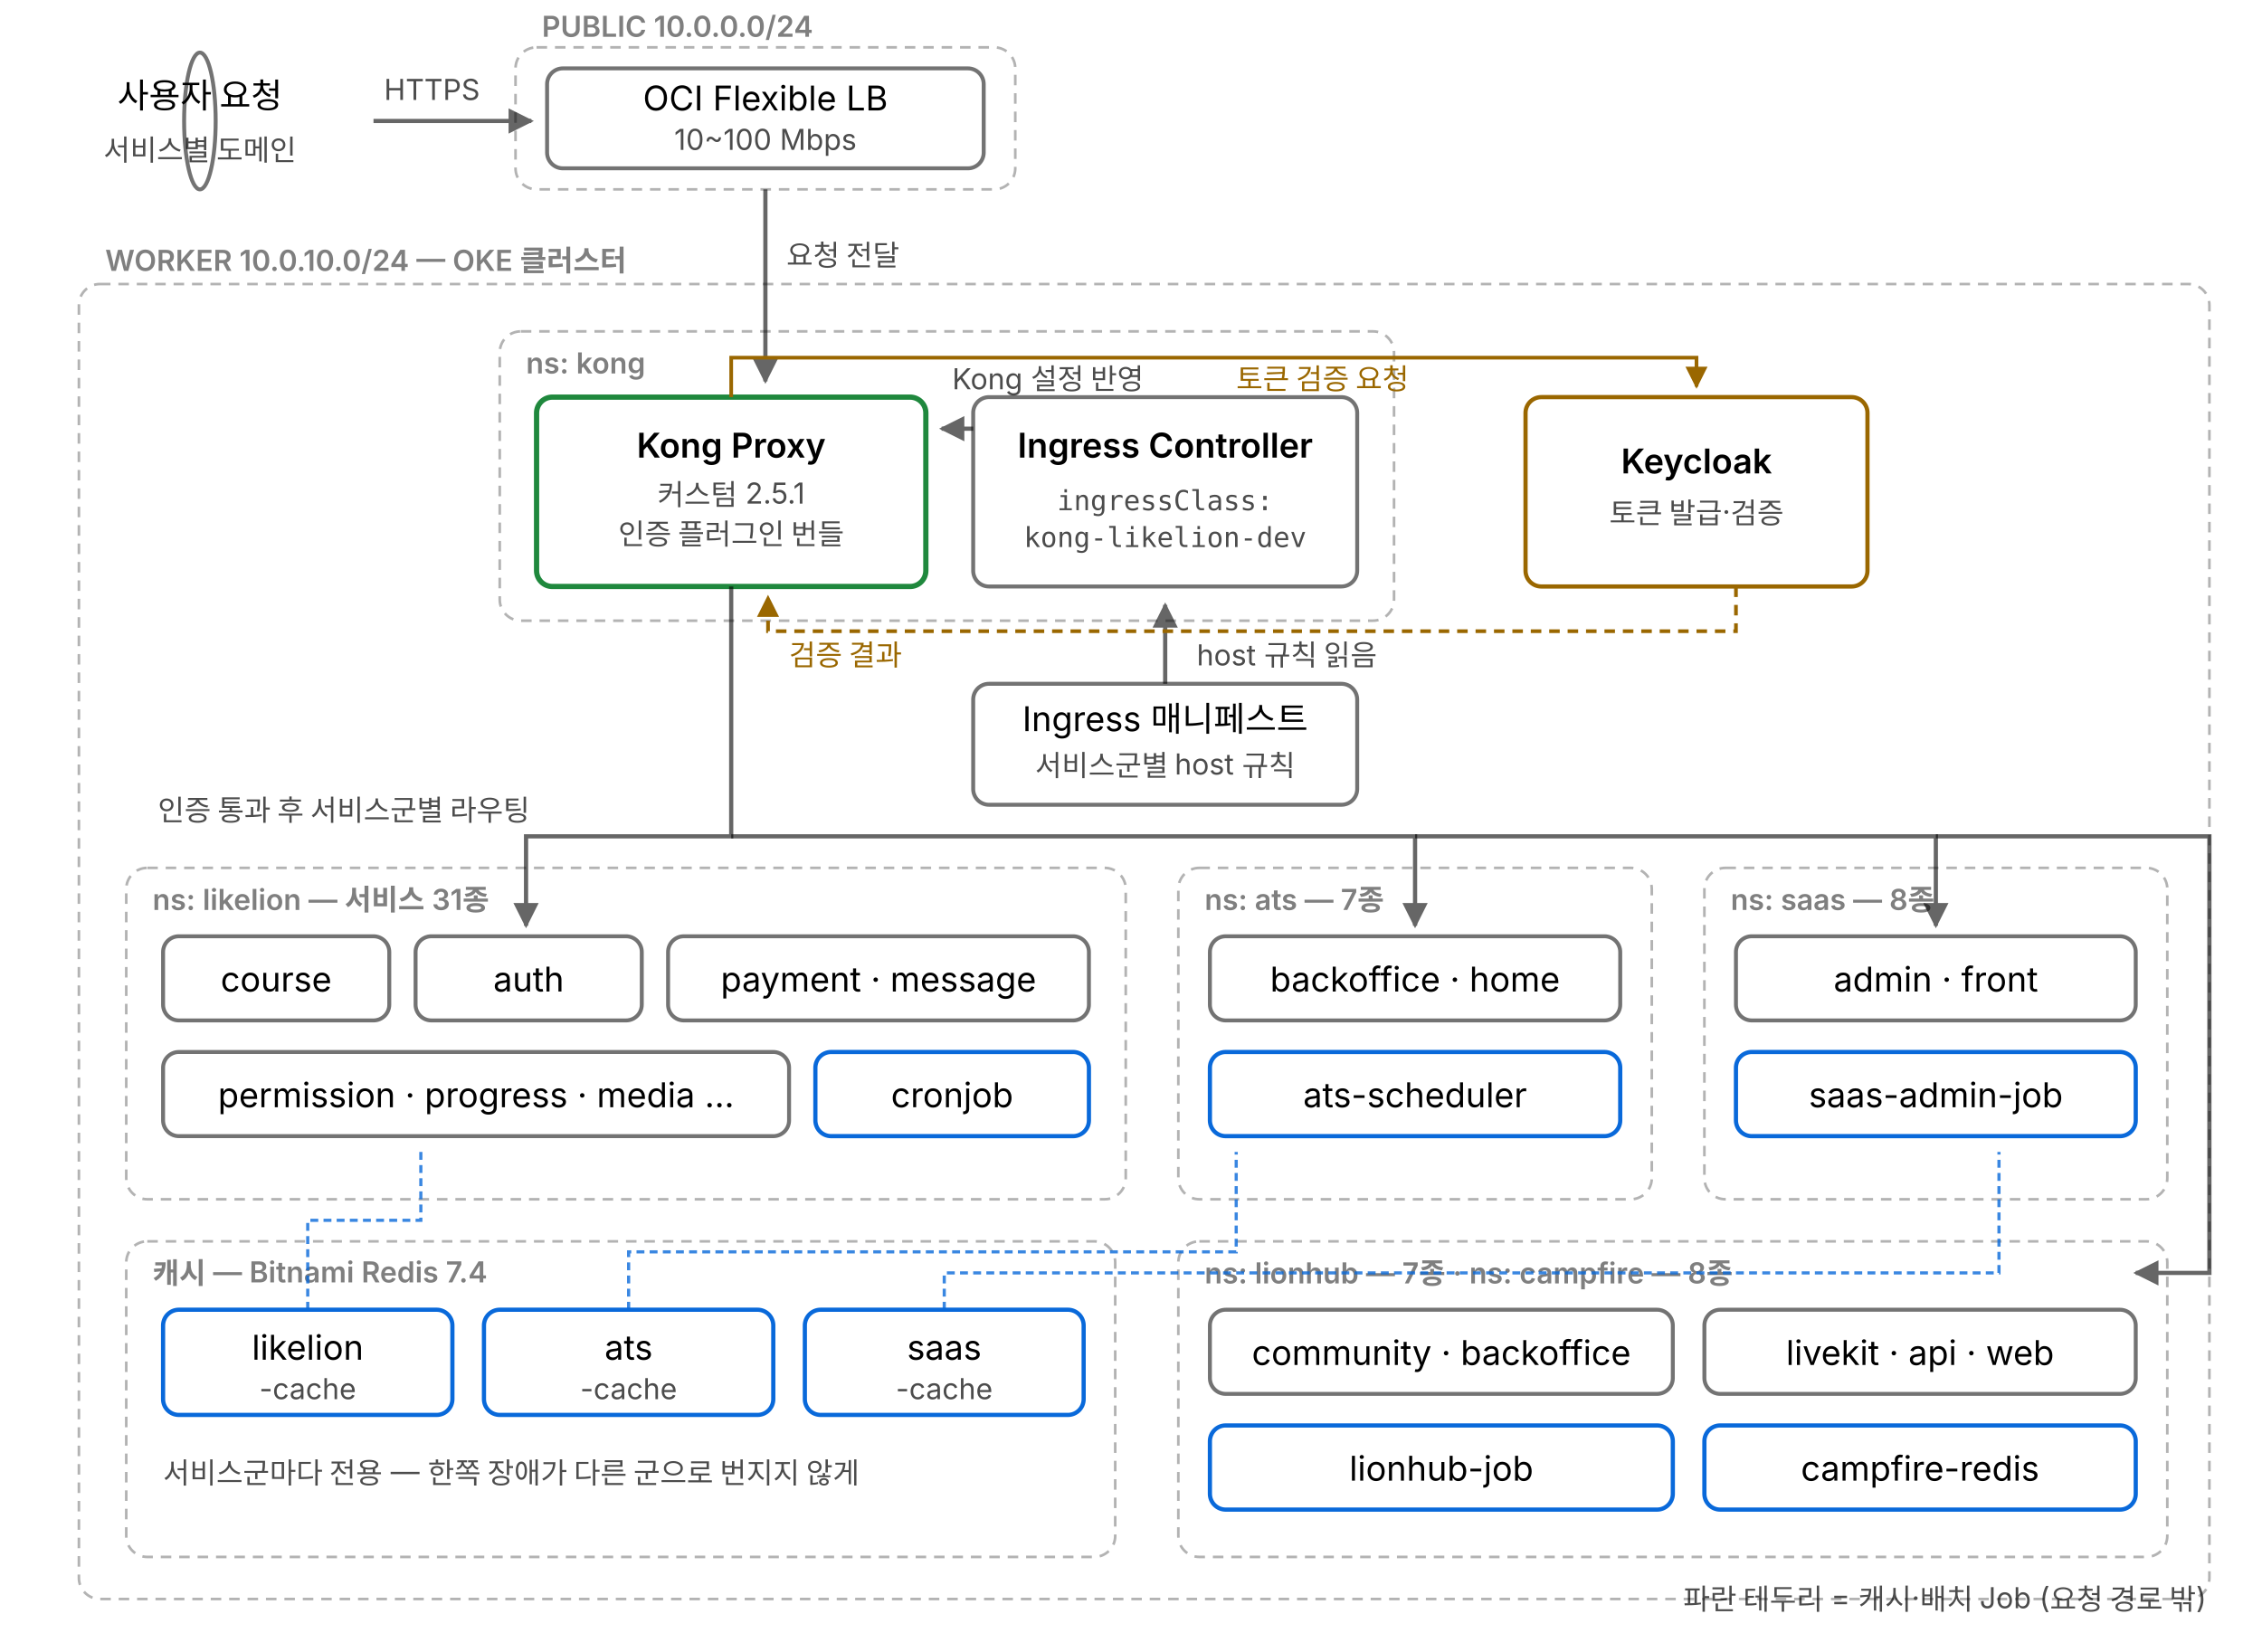
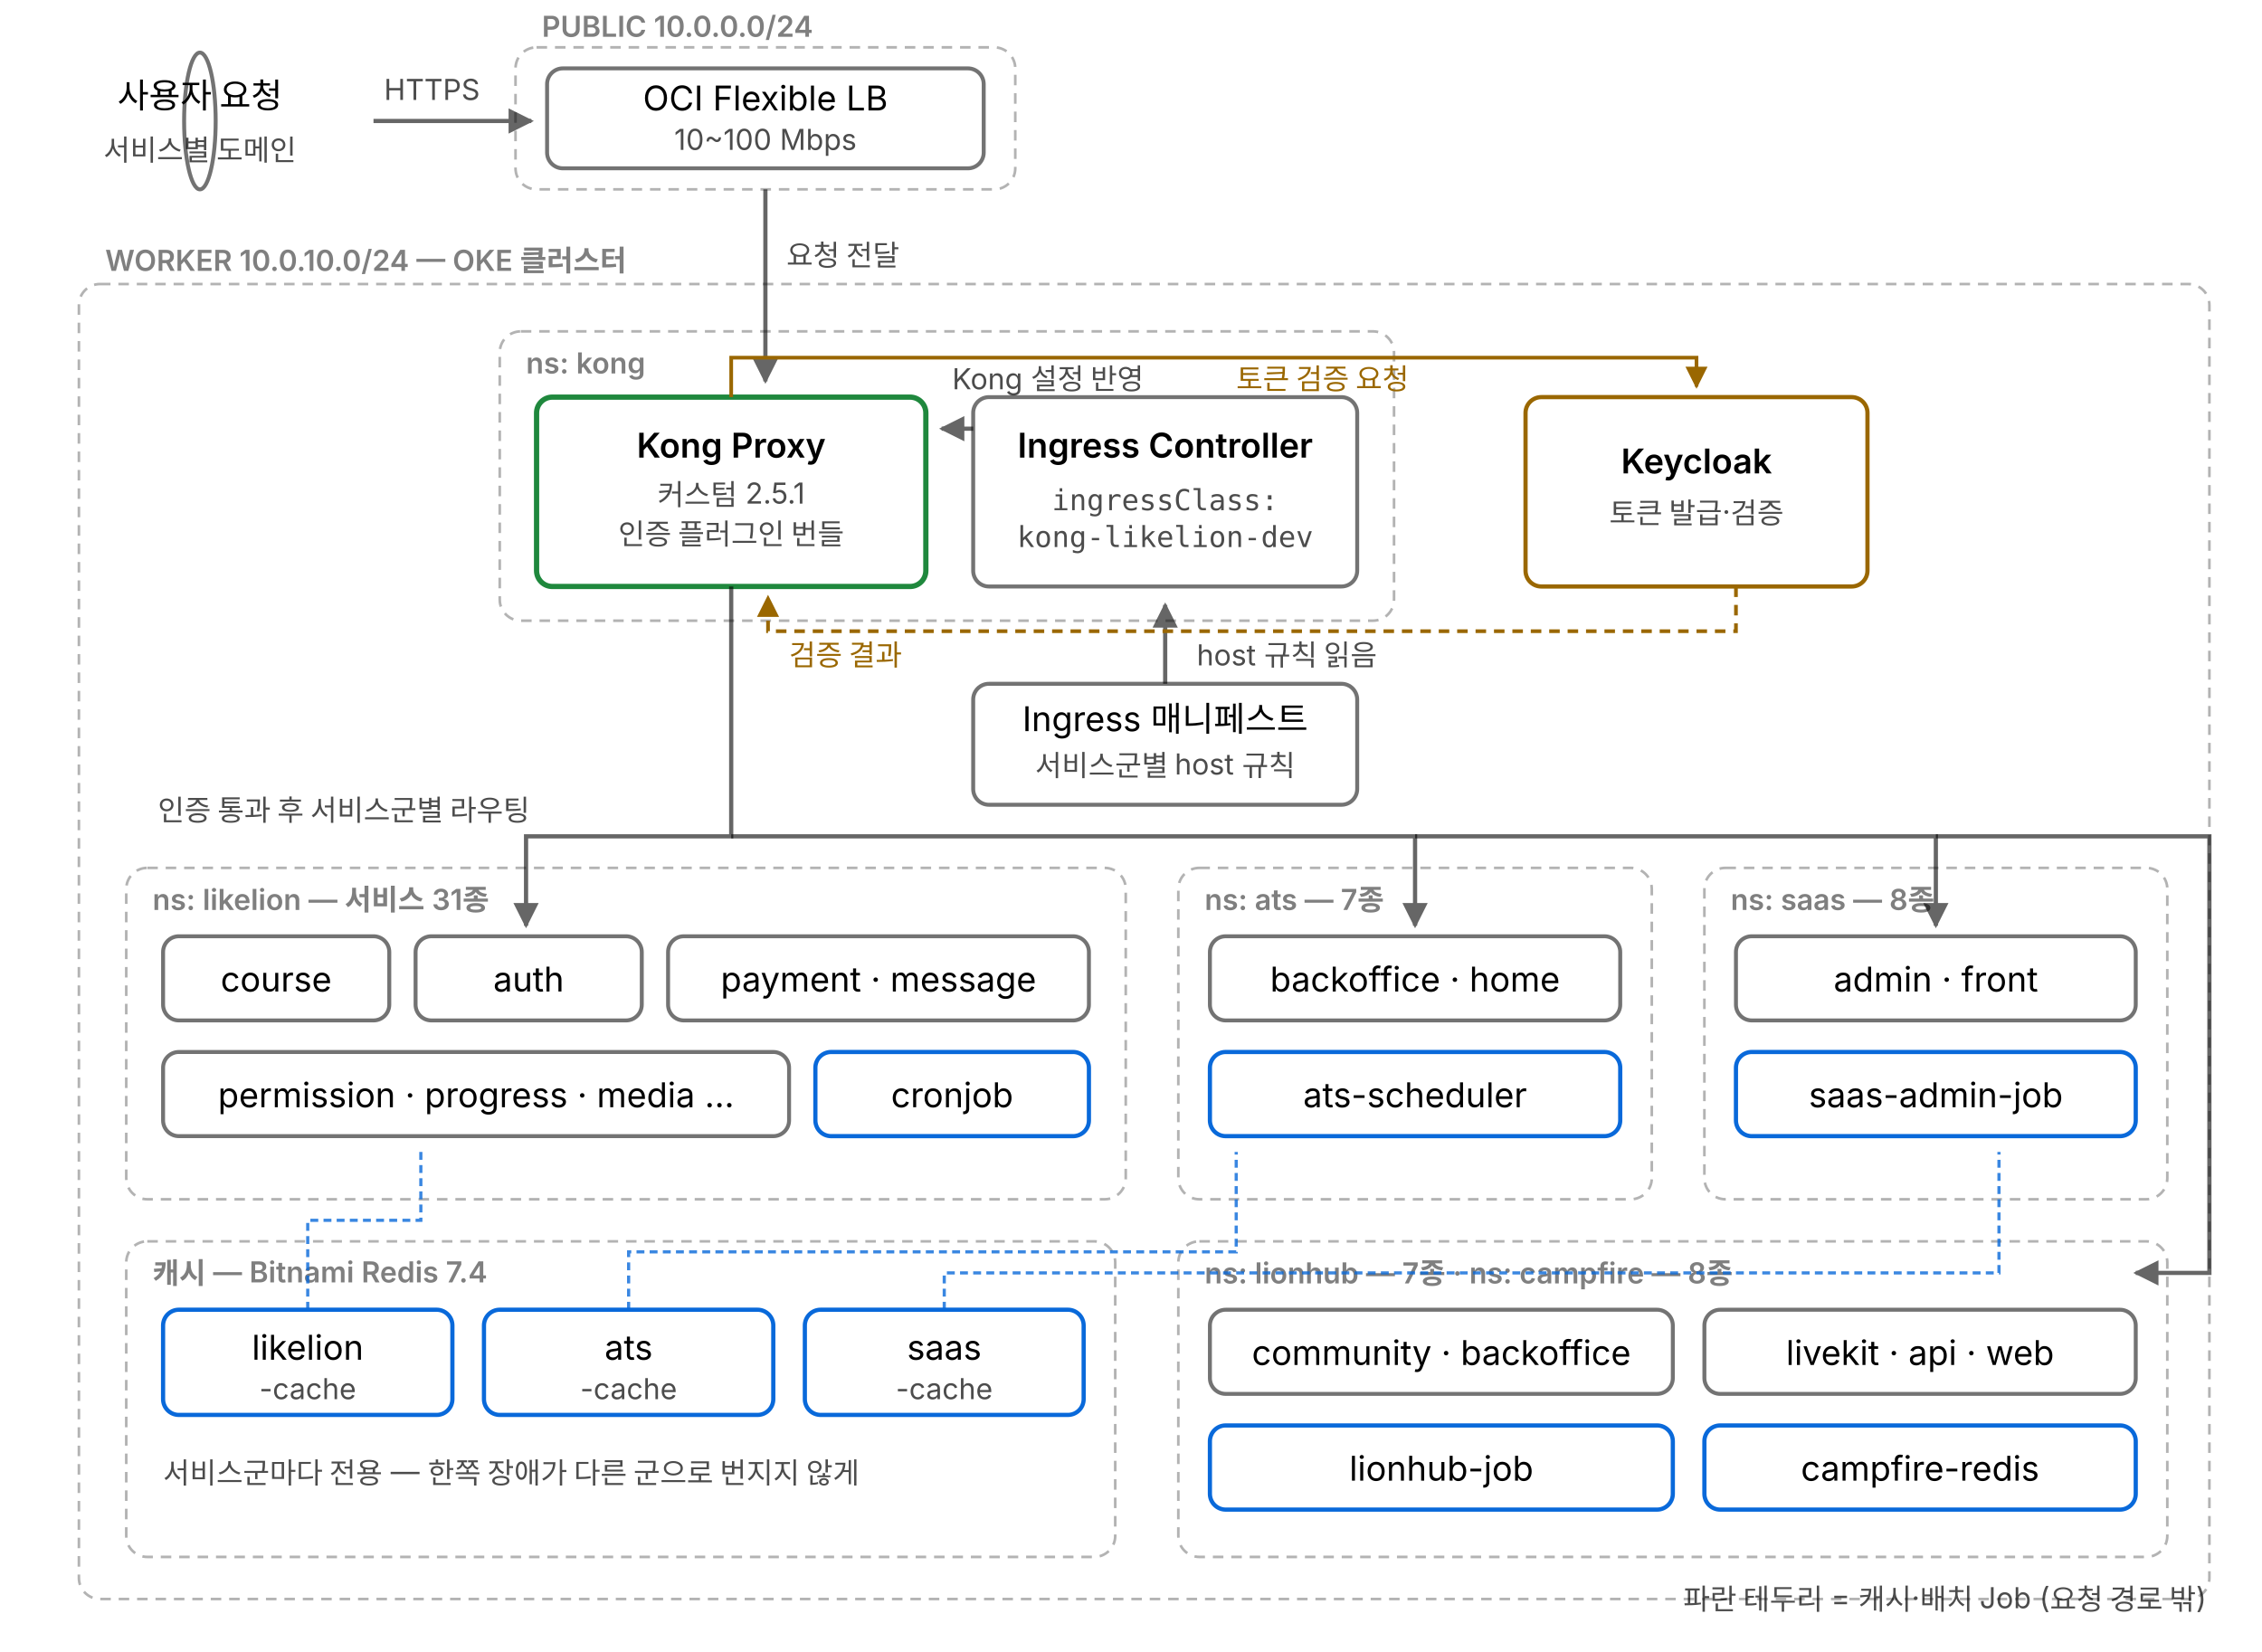
<svg xmlns="http://www.w3.org/2000/svg" viewBox="0 -8 860 628" role="img" aria-label="OKE 클러스터 트래픽 경로: 사용자 요청이 로드밸런서와 Kong 게이트웨이를 거쳐 Keycloak 토큰 검증 후 5개 서비스군에 도달하고, 각 서비스군은 전용 Redis와 배치 Job을 함께 쓴다">
  <style>
    text { font-family: system-ui, -apple-system, sans-serif; fill: currentColor; }
    .name { font-size: 13px; font-weight: 600; }
    .plain { font-size: 13px; }
    .sub { font-size: 11px; opacity: .7; }
-     .mono { font-size: 10.5px; font-family: ui-monospace, SFMono-Regular, Menlo, monospace; opacity: .7; }
+     .mono { font-size: 11px; font-family: ui-monospace, SFMono-Regular, Menlo, monospace; opacity: .7; }
    .edge-lbl { font-size: 11px; opacity: .7; }
    .zone { fill: none; stroke: currentColor; stroke-width: 1; stroke-dasharray: 4 3; rx: 8; opacity: .3; }
    .zone-lbl { font-size: 11px; font-weight: 600; opacity: .5; }
    .box { fill: none; stroke: currentColor; stroke-width: 1.5; rx: 6; opacity: .55; }
    .box-kong { fill: none; stroke: #1f883d; stroke-width: 2; rx: 6; }
    .box-auth { fill: none; stroke: #9a6700; stroke-width: 1.6; rx: 6; }
    .box-data { fill: none; stroke: #0969da; stroke-width: 1.6; rx: 6; }
    .flow { stroke: currentColor; stroke-width: 1.6; fill: none; opacity: .6; }
    .flow-auth { stroke: #9a6700; stroke-width: 1.4; fill: none; }
    .flow-data { stroke: #0969da; stroke-width: 1.2; fill: none; stroke-dasharray: 3 2; opacity: .8; }
    .auth-lbl { font-size: 11px; fill: #9a6700; }
  </style>
  <defs>
    <marker id="ah" viewBox="0 0 10 10" refX="9" refY="5" markerWidth="6" markerHeight="6" orient="auto">
      <path d="M0,0 L10,5 L0,10 z" fill="currentColor" />
    </marker>
    <marker id="ah-auth" viewBox="0 0 10 10" refX="9" refY="5" markerWidth="6" markerHeight="6" orient="auto">
      <path d="M0,0 L10,5 L0,10 z" fill="#9a6700" />
    </marker>
  </defs>
  <ellipse cx="76" cy="38" rx="64" ry="26" class="box" />
  <text x="76" y="33" text-anchor="middle" class="plain">사용자 요청</text>
  <text x="76" y="53" text-anchor="middle" class="sub">서비스별 도메인</text>
  <rect x="196" y="10" width="190" height="54" class="zone" />
  <text x="206" y="6" class="zone-lbl">PUBLIC 10.0.0.0/24</text>
  <rect x="208" y="18" width="166" height="38" class="box" />
  <text x="291" y="34" text-anchor="middle" class="plain">OCI Flexible LB</text>
  <text x="291" y="49" text-anchor="middle" class="sub">10~100 Mbps</text>
  <rect x="30" y="100" width="810" height="500" class="zone" />
  <text x="40" y="95" class="zone-lbl">WORKER 10.0.10.0/24 — OKE 클러스터</text>
  <rect x="190" y="118" width="340" height="110" class="zone" />
  <text x="200" y="134" class="zone-lbl">ns: kong</text>
  <rect x="204" y="143" width="148" height="72" class="box-kong" />
  <text x="278" y="166" text-anchor="middle" class="name">Kong Proxy</text>
  <text x="278" y="184" text-anchor="middle" class="sub">커스텀 2.5.1</text>
  <text x="278" y="199" text-anchor="middle" class="sub">인증 플러그인 번들</text>
  <rect x="370" y="143" width="146" height="72" class="box" />
  <text x="443" y="166" text-anchor="middle" class="name">Ingress Controller</text>
  <text x="443" y="186" text-anchor="middle" class="mono">ingressClass:</text>
  <text x="443" y="200" text-anchor="middle" class="mono">kong-likelion-dev</text>
  <rect x="580" y="143" width="130" height="72" class="box-auth" />
  <text x="645" y="172" text-anchor="middle" class="name">Keycloak</text>
  <text x="645" y="191" text-anchor="middle" class="sub">토큰 발급·검증</text>
  <rect x="370" y="252" width="146" height="46" class="box" />
  <text x="443" y="270" text-anchor="middle" class="plain">Ingress 매니페스트</text>
  <text x="443" y="287" text-anchor="middle" class="sub">서비스군별 host 규칙</text>
  <rect x="48" y="322" width="380" height="126" class="zone" />
  <text x="58" y="338" class="zone-lbl">ns: likelion — 서비스 31종</text>
  <rect x="62" y="348" width="86" height="32" class="box" />
  <text x="105" y="369" text-anchor="middle" class="plain">course</text>
  <rect x="158" y="348" width="86" height="32" class="box" />
  <text x="201" y="369" text-anchor="middle" class="plain">auth</text>
  <rect x="254" y="348" width="160" height="32" class="box" />
  <text x="334" y="369" text-anchor="middle" class="plain">payment · message</text>
  <rect x="62" y="392" width="238" height="32" class="box" />
  <text x="181" y="413" text-anchor="middle" class="plain">permission · progress · media …</text>
  <rect x="310" y="392" width="104" height="32" class="box-data" />
  <text x="362" y="413" text-anchor="middle" class="plain">cronjob</text>
  <rect x="448" y="322" width="180" height="126" class="zone" />
  <text x="458" y="338" class="zone-lbl">ns: ats — 7종</text>
  <rect x="460" y="348" width="156" height="32" class="box" />
  <text x="538" y="369" text-anchor="middle" class="plain">backoffice · home</text>
  <rect x="460" y="392" width="156" height="32" class="box-data" />
  <text x="538" y="413" text-anchor="middle" class="plain">ats-scheduler</text>
  <rect x="648" y="322" width="176" height="126" class="zone" />
  <text x="658" y="338" class="zone-lbl">ns: saas — 8종</text>
  <rect x="660" y="348" width="152" height="32" class="box" />
  <text x="736" y="369" text-anchor="middle" class="plain">admin · front</text>
  <rect x="660" y="392" width="152" height="32" class="box-data" />
  <text x="736" y="413" text-anchor="middle" class="plain">saas-admin-job</text>
  <rect x="448" y="464" width="376" height="120" class="zone" />
  <text x="458" y="480" class="zone-lbl">ns: lionhub — 7종 · ns: campfire — 8종</text>
  <rect x="460" y="490" width="176" height="32" class="box" />
  <text x="548" y="511" text-anchor="middle" class="plain">community · backoffice</text>
  <rect x="648" y="490" width="164" height="32" class="box" />
  <text x="730" y="511" text-anchor="middle" class="plain">livekit · api · web</text>
  <rect x="460" y="534" width="176" height="32" class="box-data" />
  <text x="548" y="555" text-anchor="middle" class="plain">lionhub-job</text>
  <rect x="648" y="534" width="164" height="32" class="box-data" />
  <text x="730" y="555" text-anchor="middle" class="plain">campfire-redis</text>
  <rect x="48" y="464" width="376" height="120" class="zone" />
  <text x="58" y="480" class="zone-lbl">캐시 — Bitnami Redis 7.4</text>
  <rect x="62" y="490" width="110" height="40" class="box-data" />
  <text x="117" y="509" text-anchor="middle" class="plain">likelion</text>
  <text x="117" y="524" text-anchor="middle" class="sub">-cache</text>
  <rect x="184" y="490" width="110" height="40" class="box-data" />
  <text x="239" y="509" text-anchor="middle" class="plain">ats</text>
  <text x="239" y="524" text-anchor="middle" class="sub">-cache</text>
  <rect x="306" y="490" width="106" height="40" class="box-data" />
  <text x="359" y="509" text-anchor="middle" class="plain">saas</text>
  <text x="359" y="524" text-anchor="middle" class="sub">-cache</text>
  <text x="62" y="556" class="sub">서비스군마다 전용 — 한쪽 장애가 다른 군으로 번지지 않게</text>
  <path d="M142,38 L202,38" class="flow" marker-end="url(#ah)" />
  <path d="M291,64 L291,137" class="flow" marker-end="url(#ah)" />
  <path d="M370,155 L358,155" class="flow" marker-end="url(#ah)" />
  <path d="M443,252 L443,222" class="flow" marker-end="url(#ah)" />
  <path d="M278,143 L278,128 L645,128 L645,139" class="flow-auth" marker-end="url(#ah-auth)" />
  <path d="M660,215 L660,232 L292,232 L292,219" class="flow-auth" marker-end="url(#ah-auth)" stroke-dasharray="4 3" />
  <path d="M278,215 L278,310 L200,310 L200,344" class="flow" marker-end="url(#ah)" />
  <path d="M278,310 L538,310 L538,344" class="flow" marker-end="url(#ah)" />
  <path d="M538,310 L736,310 L736,344" class="flow" marker-end="url(#ah)" />
  <path d="M736,310 L840,310 L840,476 L812,476" class="flow" marker-end="url(#ah)" />
  <path d="M117,490 L117,456 L160,456 L160,428" class="flow-data" />
  <path d="M239,490 L239,468 L470,468 L470,430" class="flow-data" />
  <path d="M359,490 L359,476 L760,476 L760,430" class="flow-data" />
  <text x="146" y="30" class="edge-lbl">HTTPS</text>
  <text x="299" y="93" class="edge-lbl">요청 전달</text>
  <text x="455" y="245" class="edge-lbl">host 규칙 읽음</text>
  <text x="362" y="140" class="edge-lbl">Kong 설정 반영</text>
  <text x="470" y="140" class="auth-lbl">토큰 검증 요청</text>
  <text x="300" y="245" class="auth-lbl">검증 결과</text>
  <text x="60" y="304" class="edge-lbl">인증 통과 후 서비스군별 라우팅</text>
  <text x="640" y="604" class="edge-lbl">파란 테두리 = 캐시·배치 Job (요청 경로 밖)</text>
</svg>
